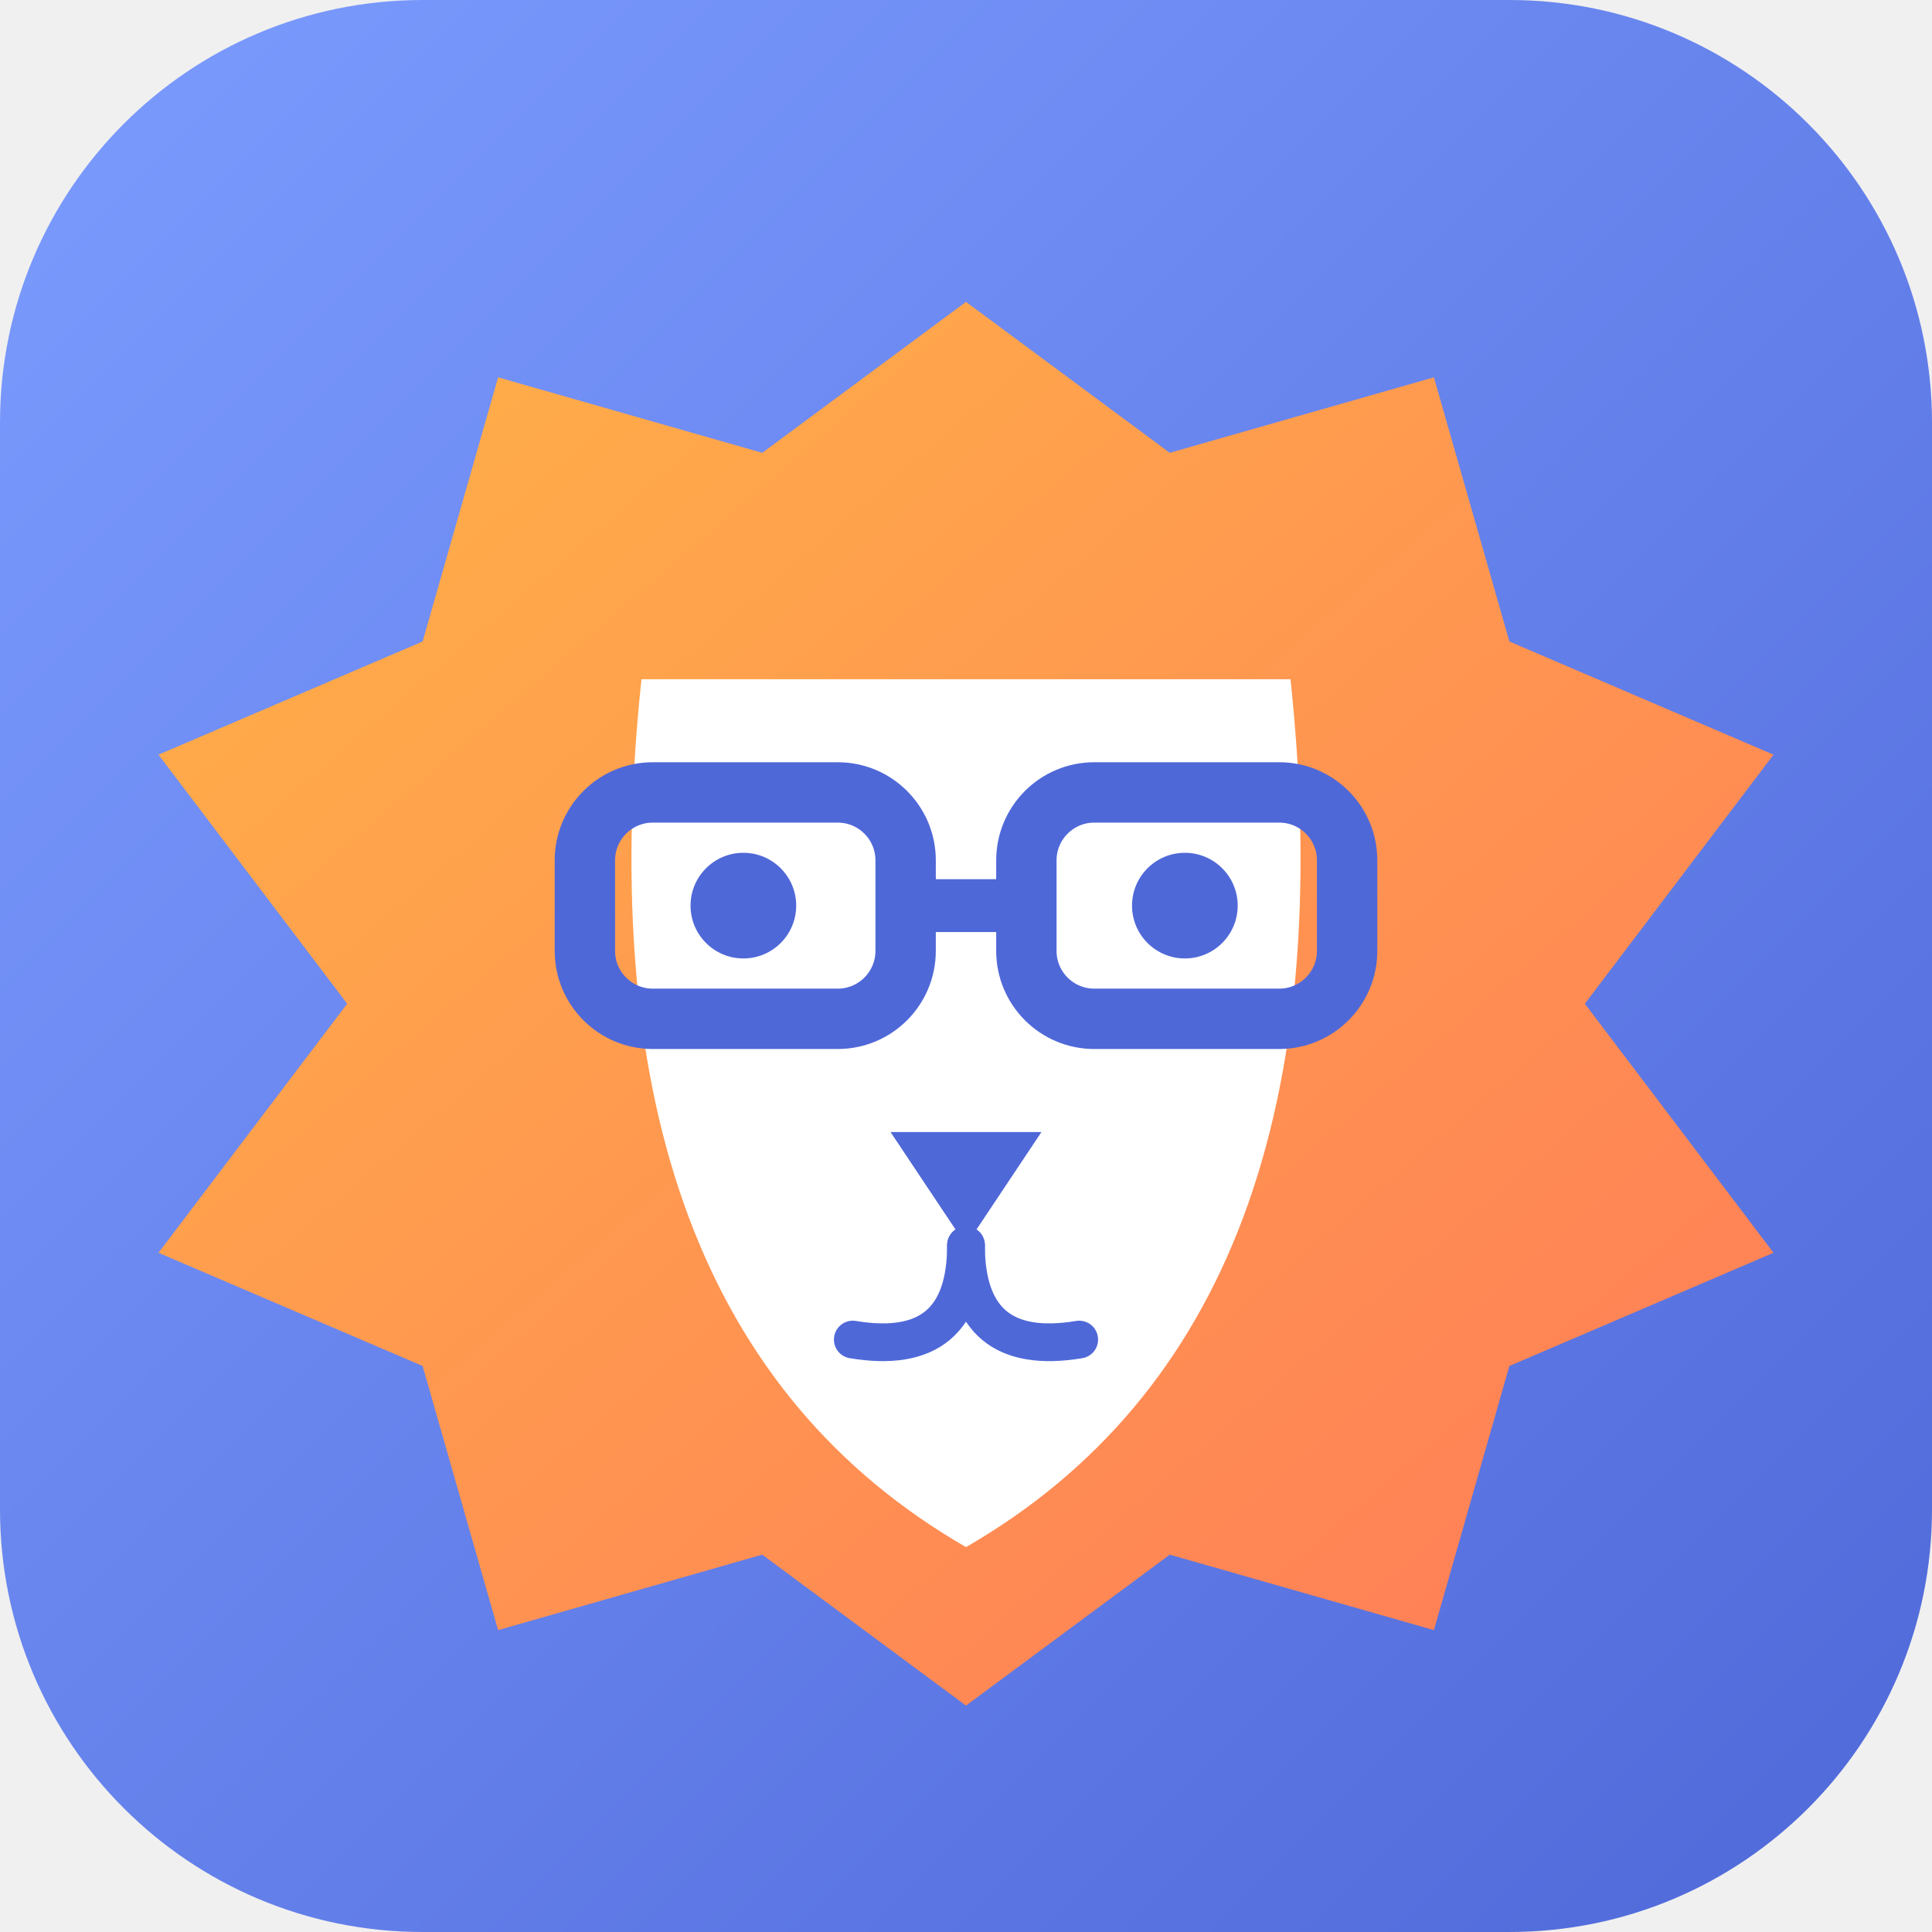
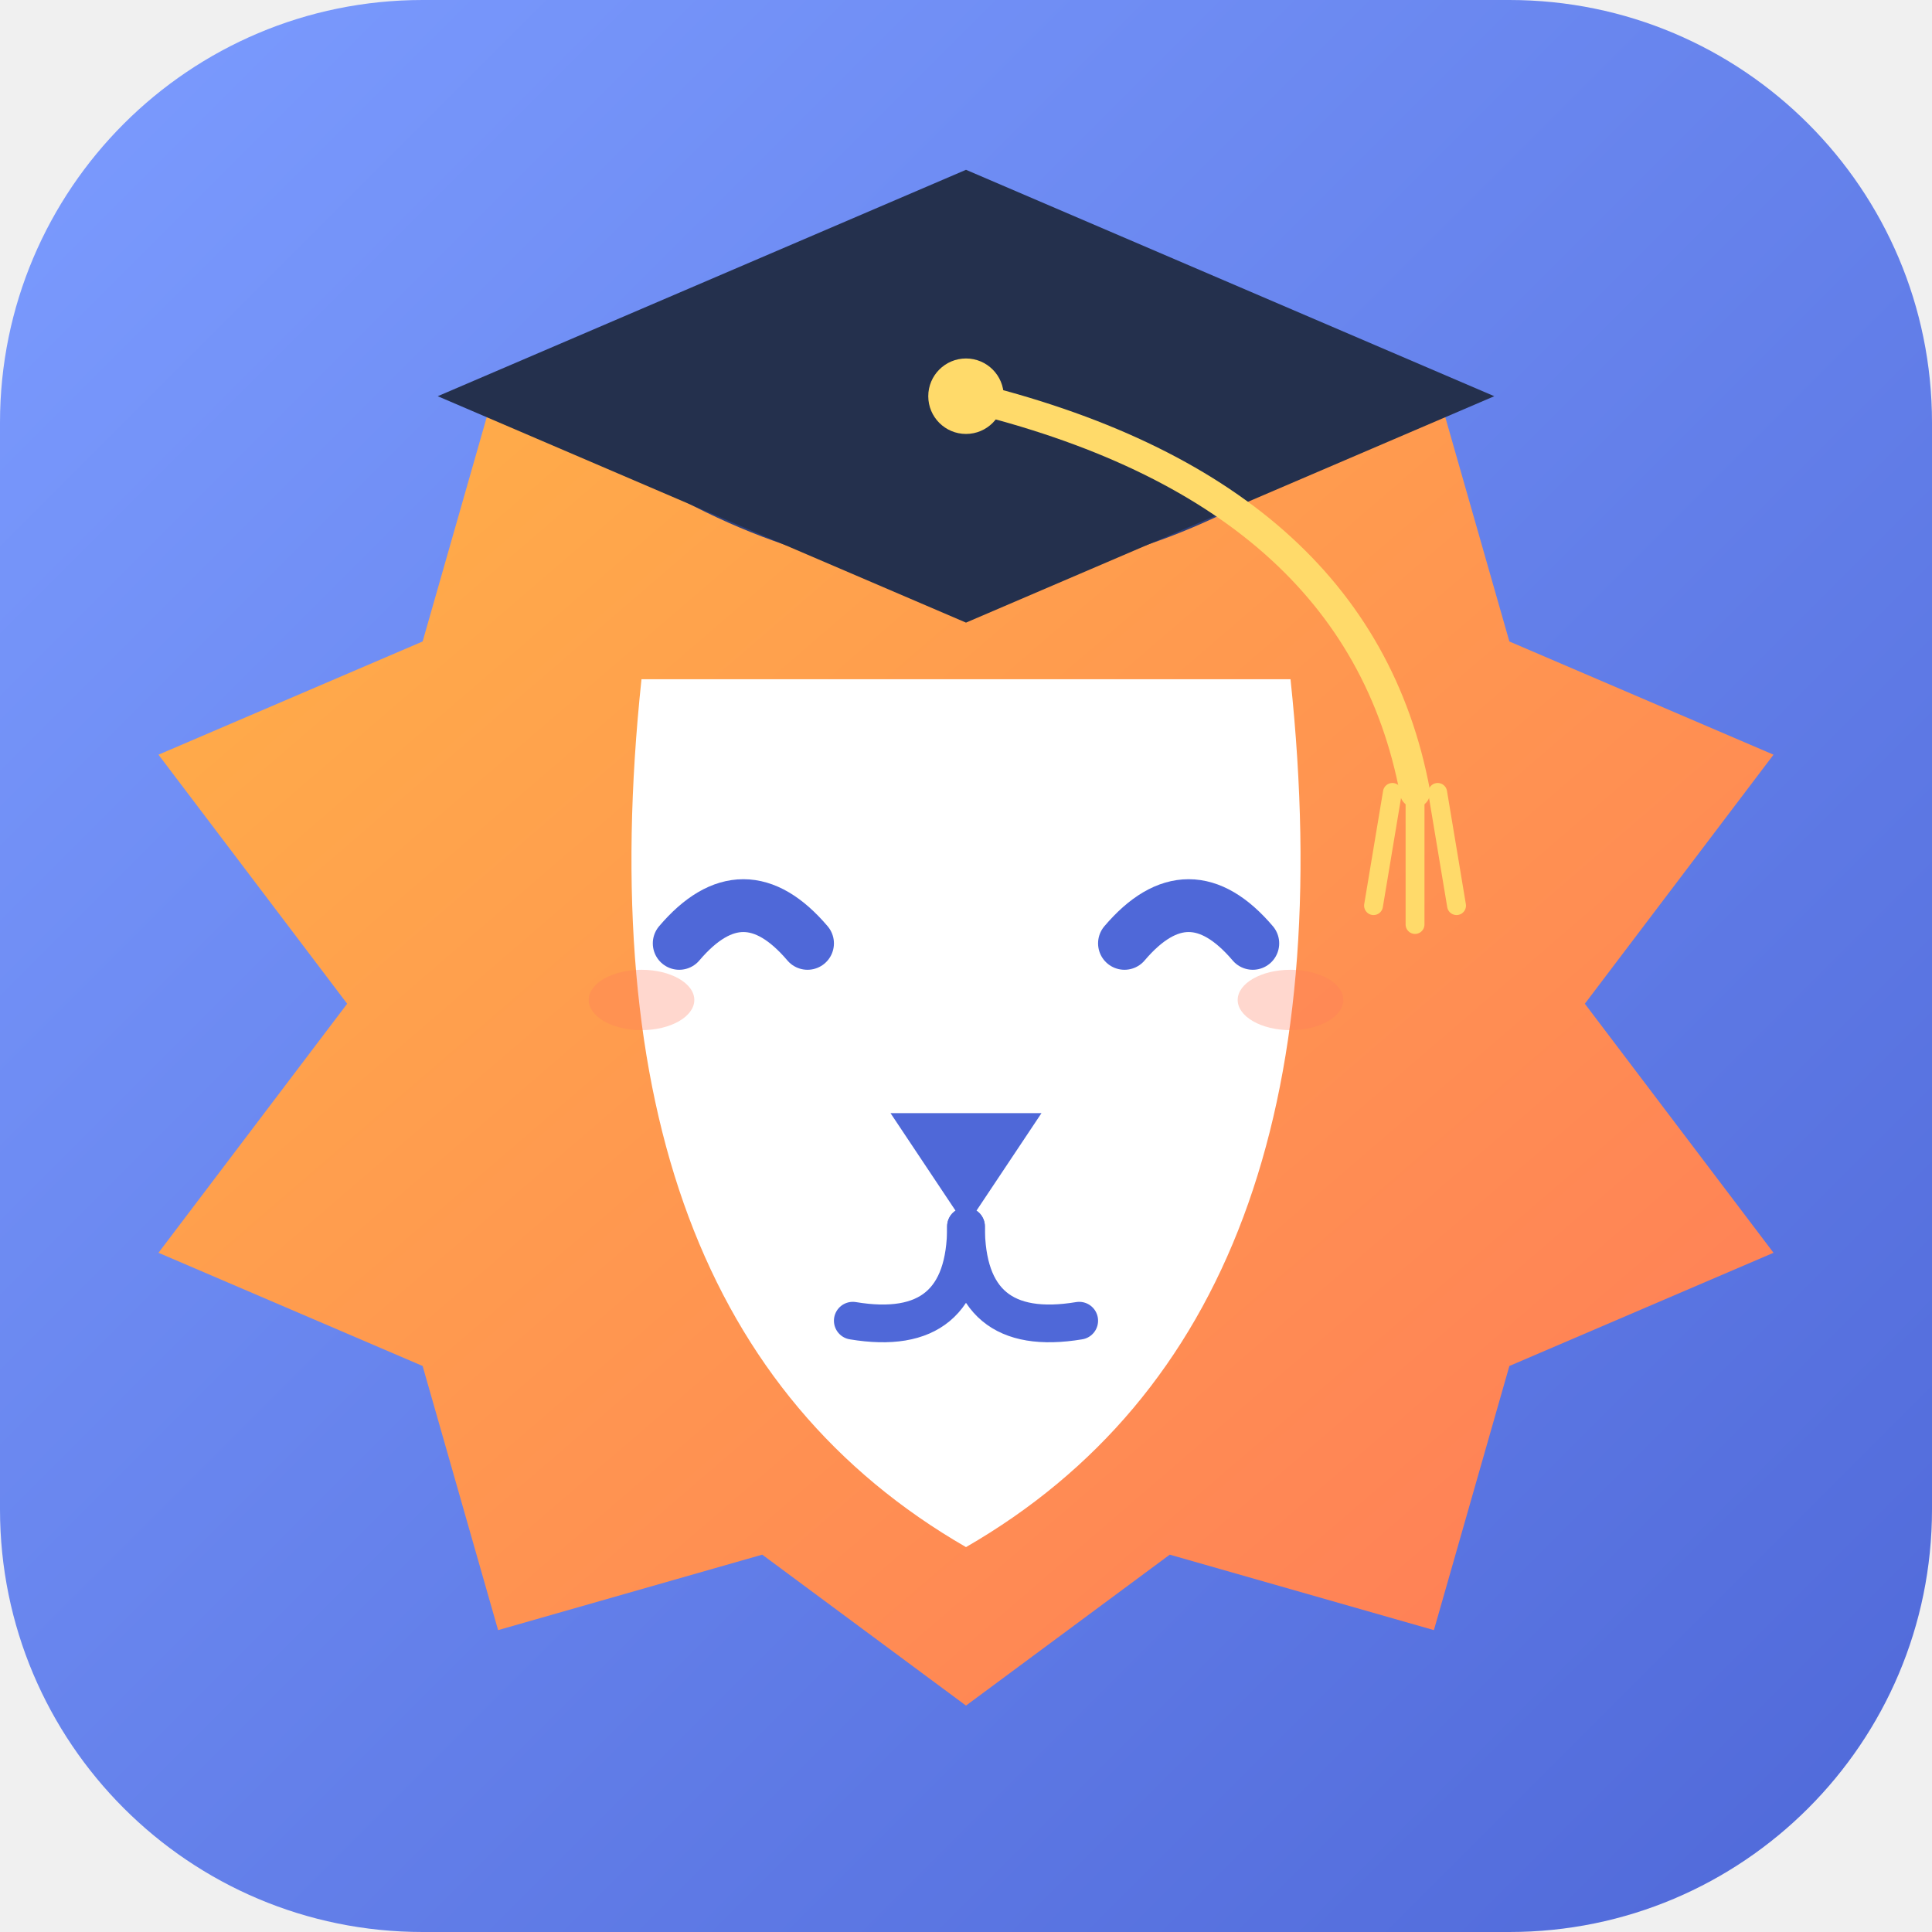
<svg xmlns="http://www.w3.org/2000/svg" viewBox="0 0 512 512">
  <defs>
    <linearGradient id="bgGrad" x1="0%" y1="0%" x2="100%" y2="100%">
      <stop offset="0%" stop-color="#7c9cff" />
      <stop offset="100%" stop-color="#4f68d8" />
    </linearGradient>
    <linearGradient id="maneGrad" x1="0%" y1="0%" x2="100%" y2="100%">
      <stop offset="0%" stop-color="#ffb347" />
      <stop offset="100%" stop-color="#ff7a59" />
    </linearGradient>
  </defs>
  <rect width="512" height="512" rx="112" fill="url(#bgGrad)" />
  <g transform="translate(0, 20)">
    <path d="M 256 60               L 310 100 L 380 80 L 400 150               L 470 180 L 420 246 L 470 312              L 400 342 L 380 412 L 310 392              L 256 432 L 202 392 L 132 412              L 112 342 L 42 312 L 92 246              L 42 180 L 112 150 L 132 80              L 202 100 Z" fill="url(#maneGrad)" />
    <path d="M 170 160 L 342 160 Q 360 330 256 390 Q 152 330 170 160 Z" fill="#ffffff" />
-     <rect x="155" y="190" width="85" height="60" rx="18" fill="none" stroke="#4f68d8" stroke-width="16" />
-     <rect x="272" y="190" width="85" height="60" rx="18" fill="none" stroke="#4f68d8" stroke-width="16" />
-     <path d="M 240 220 L 272 220" stroke="#4f68d8" stroke-width="14" stroke-linecap="round" />
-     <circle cx="197" cy="220" r="14" fill="#4f68d8" />
-     <circle cx="314" cy="220" r="14" fill="#4f68d8" />
-     <polygon points="236,280 276,280 256,310" fill="#4f68d8" />
-     <path d="M 256 310 Q 256 340 226 335" fill="none" stroke="#4f68d8" stroke-width="10" stroke-linecap="round" />
-     <path d="M 256 310 Q 256 340 286 335" fill="none" stroke="#4f68d8" stroke-width="10" stroke-linecap="round" />
+     <path d="M 180 230 Q 197 210 214 230" fill="none" stroke="#4f68d8" stroke-width="14" stroke-linecap="round" />
+     <path d="M 298 230 Q 315 210 332 230" fill="none" stroke="#4f68d8" stroke-width="14" stroke-linecap="round" />
+     <ellipse cx="170" cy="245" rx="14" ry="8" fill="#ff7a59" opacity="0.3" />
+     <ellipse cx="342" cy="245" rx="14" ry="8" fill="#ff7a59" opacity="0.3" />
+     <polygon points="236,275 276,275 256,305" fill="#4f68d8" />
+     <path d="M 256 305 Q 256 335 226 330" fill="none" stroke="#4f68d8" stroke-width="10" stroke-linecap="round" />
+     <path d="M 256 305 Q 256 335 286 330" fill="none" stroke="#4f68d8" stroke-width="10" stroke-linecap="round" />
+     <path d="M 160 100 Q 256 165 352 100 Q 256 130 160 100 Z" fill="#30417a" />
+     <polygon points="256,25 396,85 256,145 116,85" fill="#24304d" />
+     <path d="M 256 85 Q 360 110 375 190" fill="none" stroke="#ffda6a" stroke-width="8" stroke-linecap="round" />
+     <path d="M 369 190 L 364 220 M 375 190 L 375 225 M 381 190 L 386 220" stroke="#ffda6a" stroke-width="5" stroke-linecap="round" />
+     <circle cx="256" cy="85" r="10" fill="#ffda6a" />
  </g>
</svg>
